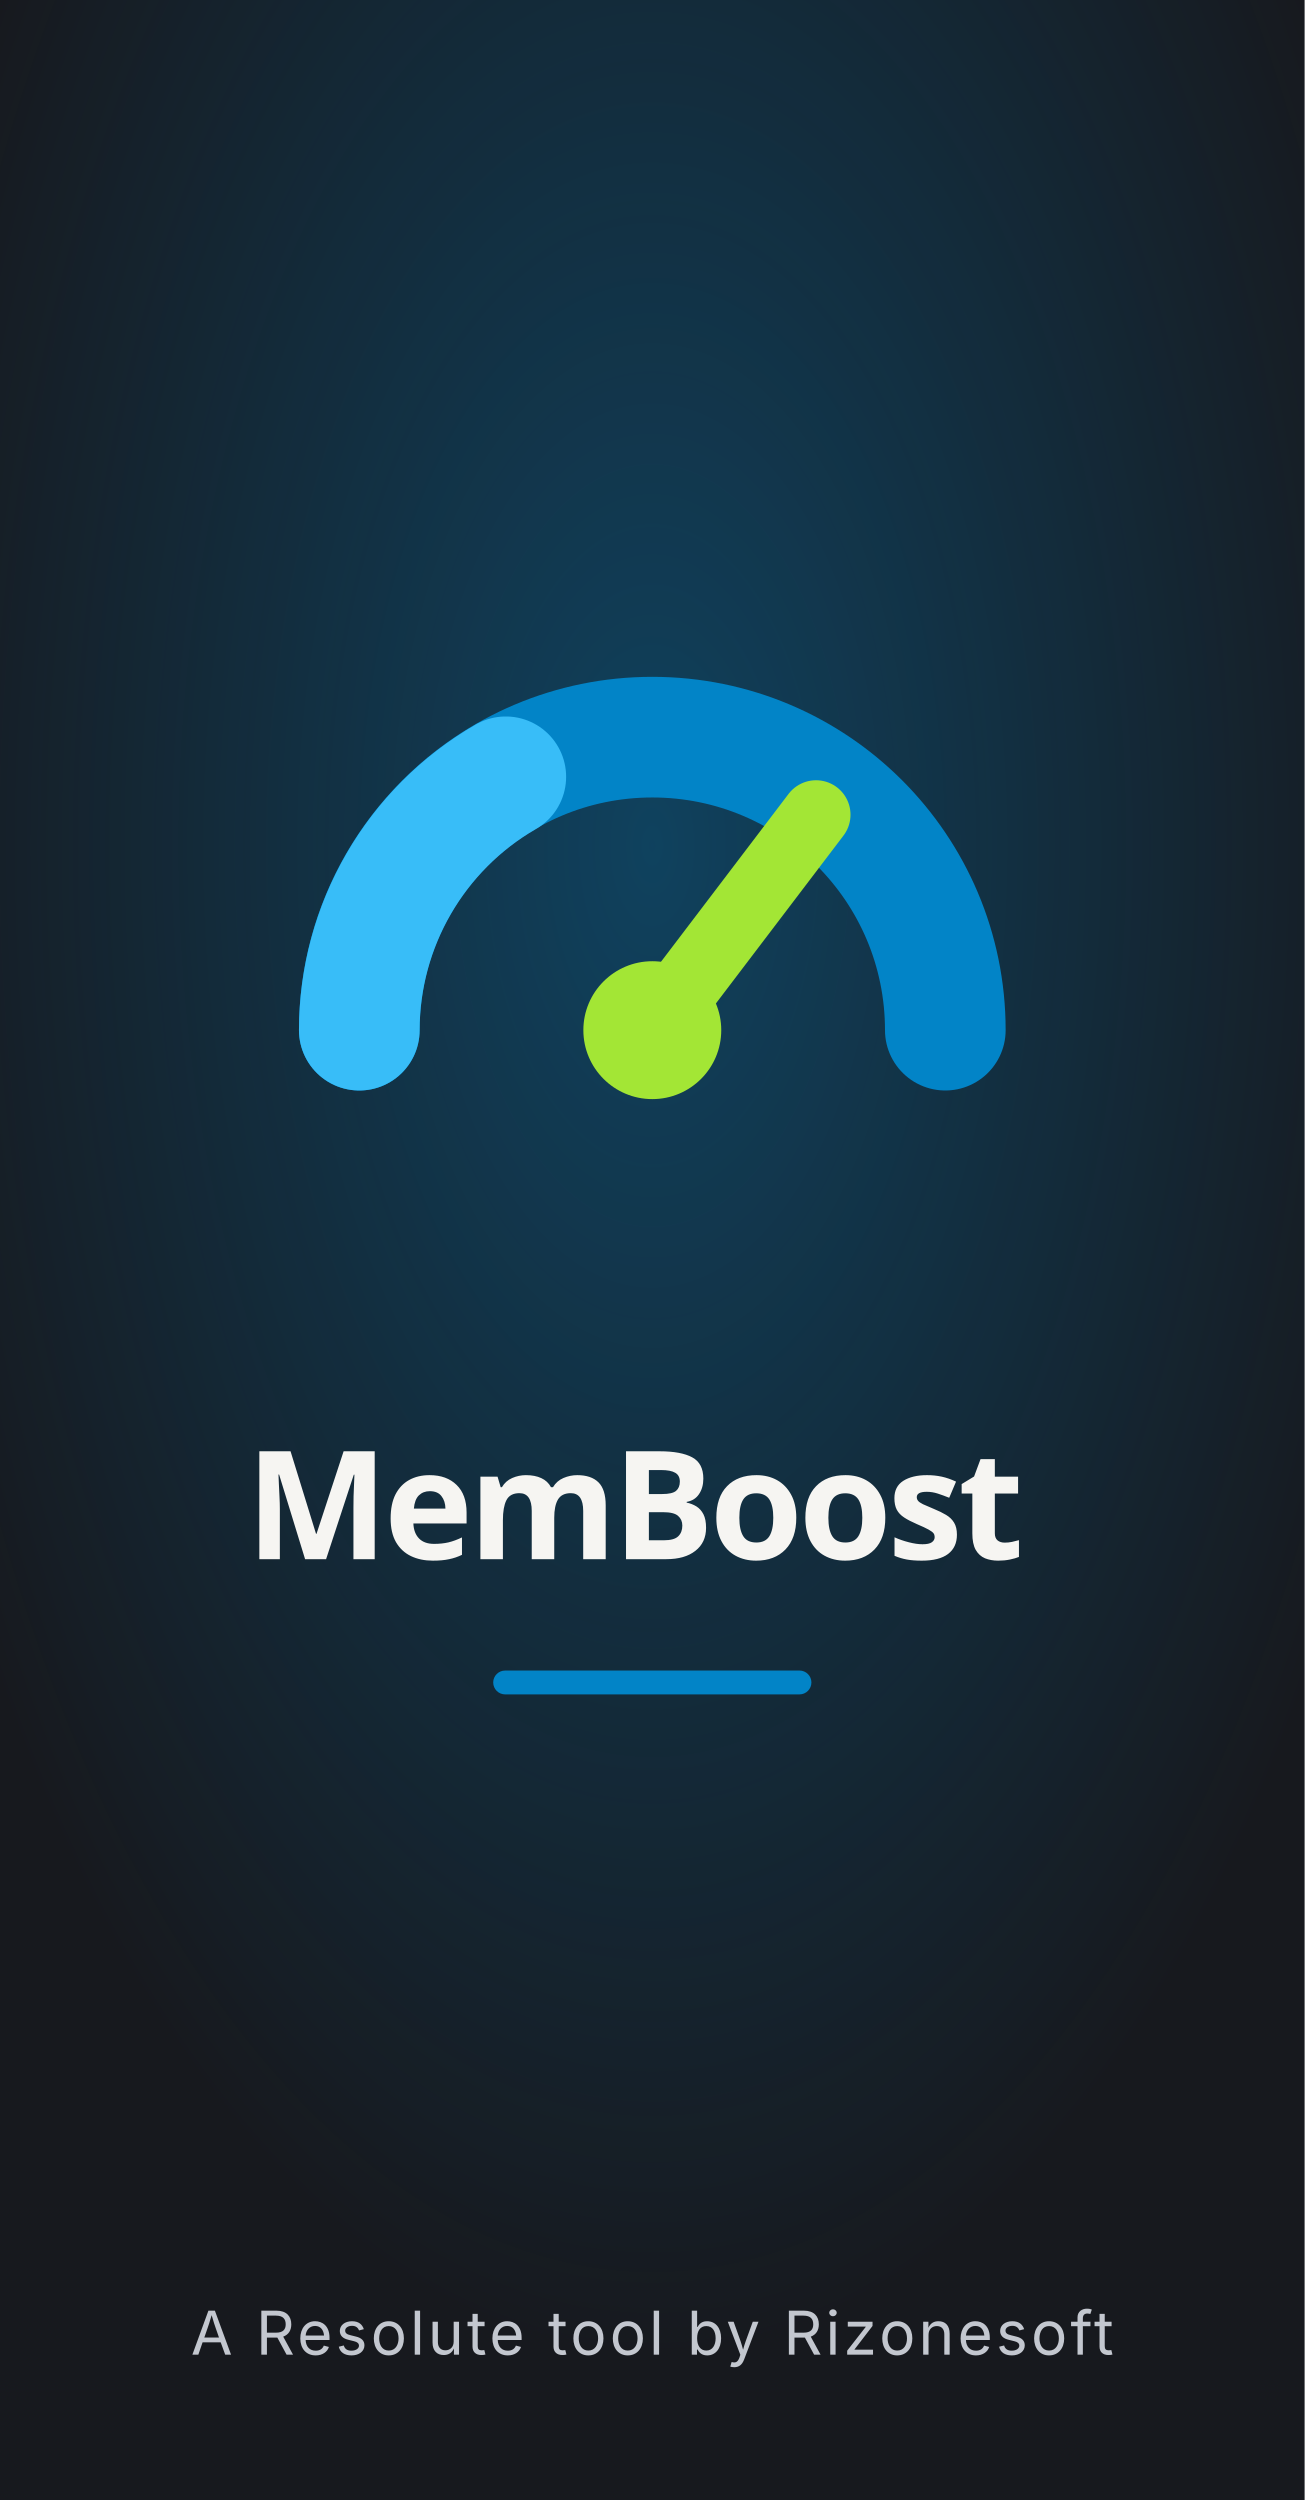
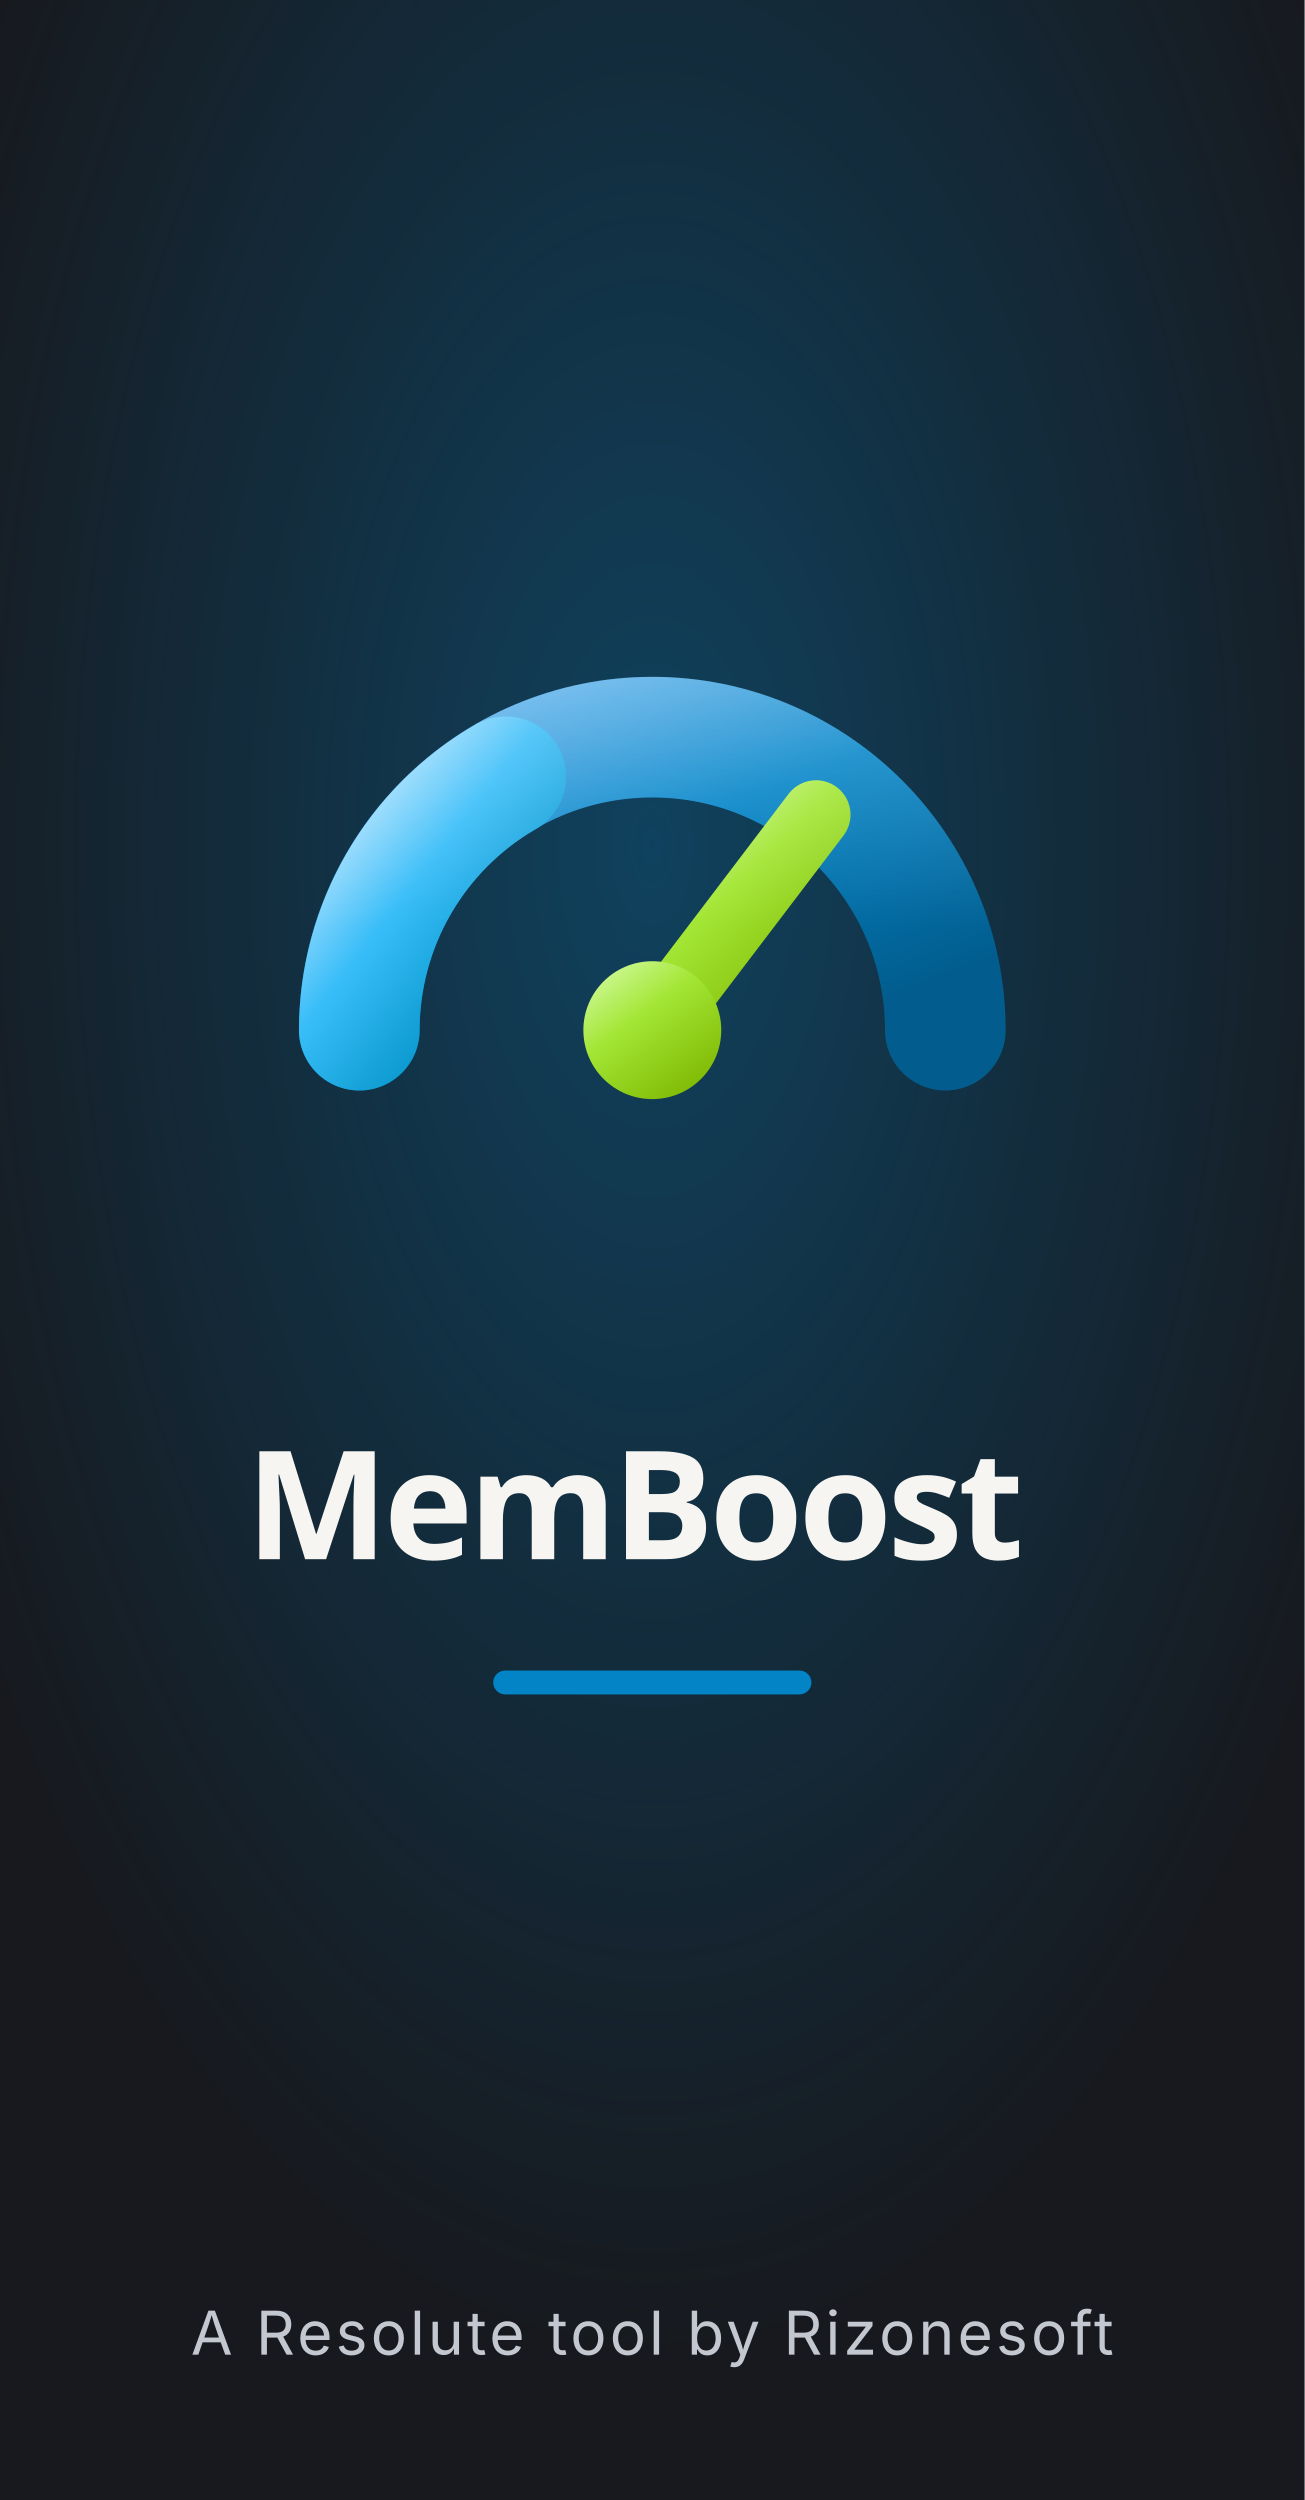
<svg xmlns="http://www.w3.org/2000/svg" viewBox="0 0 164 314.27" width="430" height="824" role="img" aria-label="MemBoost setup">
  <defs>
    <radialGradient id="g" cx="0.5" cy="0.34" r="0.6">
      <stop offset="0" stop-color="#0284C7" stop-opacity="0.38" />
      <stop offset="1" stop-color="#0284C7" stop-opacity="0" />
    </radialGradient>
  </defs>
  <rect width="164" height="314.27" fill="#17191E" />
  <rect width="164" height="314" fill="url(#g)" />
  <g transform="translate(30 58) scale(1.083333)">
-     <g fill="none" stroke-linecap="round">
-       <path d="M14 66 A34 34 0 0 1 82 66" stroke="#0284C7" stroke-width="14" />
-       <path d="M14 66 A34 34 0 0 1 31 36.6" stroke="#38BDF8" stroke-width="14" />
+     <defs>
+       <linearGradient id="rfl0" x1="0" y1="0" x2="0.75" y2="1">
+         <stop offset="0" stop-color="#60B3EE" />
+         <stop offset="0.45" stop-color="#0284C7" />
+         <stop offset="1" stop-color="#025D8E" />
+       </linearGradient>
+       <linearGradient id="rfl1" x1="0" y1="0" x2="0.75" y2="1">
+         <stop offset="0" stop-color="#BBE6FF" />
+         <stop offset="0.45" stop-color="#38BDF8" />
+         <stop offset="1" stop-color="#0293C7" />
+       </linearGradient>
+       <linearGradient id="rfl2" x1="0" y1="0" x2="0.75" y2="1">
+         <stop offset="0" stop-color="#DAFEB2" />
+         <stop offset="0.45" stop-color="#A3E635" />
+         <stop offset="1" stop-color="#7FB903" />
+       </linearGradient>
+       <linearGradient id="rfls" gradientUnits="userSpaceOnUse" x1="0" y1="8" x2="0" y2="54">
+         <stop offset="0" stop-color="#FFFFFF" stop-opacity="0.32" />
+         <stop offset="1" stop-color="#FFFFFF" stop-opacity="0" />
+       </linearGradient>
+       <mask id="rflm" mask-type="alpha" maskUnits="userSpaceOnUse" x="0" y="0" width="96" height="96">
+         <use href="#rflb" />
+       </mask>
+     </defs>
+     <g id="rflb">
+       <g fill="none" stroke-linecap="round">
+         <path d="M14 66 A34 34 0 0 1 82 66" stroke="url(#rfl0) #0284C7" stroke-width="14" />
+         <path d="M14 66 A34 34 0 0 1 31 36.6" stroke="url(#rfl1) #38BDF8" stroke-width="14" />
+       </g>
+       <g fill="none" stroke-linecap="round">
+         <path d="M48 66 L67 41" stroke="url(#rfl2) #A3E635" stroke-width="8" />
+       </g>
+       <circle cx="48" cy="66" r="8" fill="url(#rfl2) #A3E635" />
    </g>
-     <g fill="none" stroke-linecap="round">
-       <path d="M48 66 L67 41" stroke="#A3E635" stroke-width="8" />
-     </g>
-     <circle cx="48" cy="66" r="8" fill="#A3E635" />
+     <rect width="96" height="96" fill="url(#rfls)" mask="url(#rflm)" />
  </g>
  <text x="30.9" y="196.0" font-family="Sora" font-weight="700" font-size="19" letter-spacing="-0.57" fill="#F6F5F2">MemBoost</text>
  <rect x="62" y="210.0" width="40" height="3" rx="1.5" fill="#0284C7" />
  <text x="82" y="296" text-anchor="middle" font-family="Inter" font-size="7.6" fill="#C3C7CF" letter-spacing="0.4">A Resolute tool by Rizonesoft</text>
</svg>
